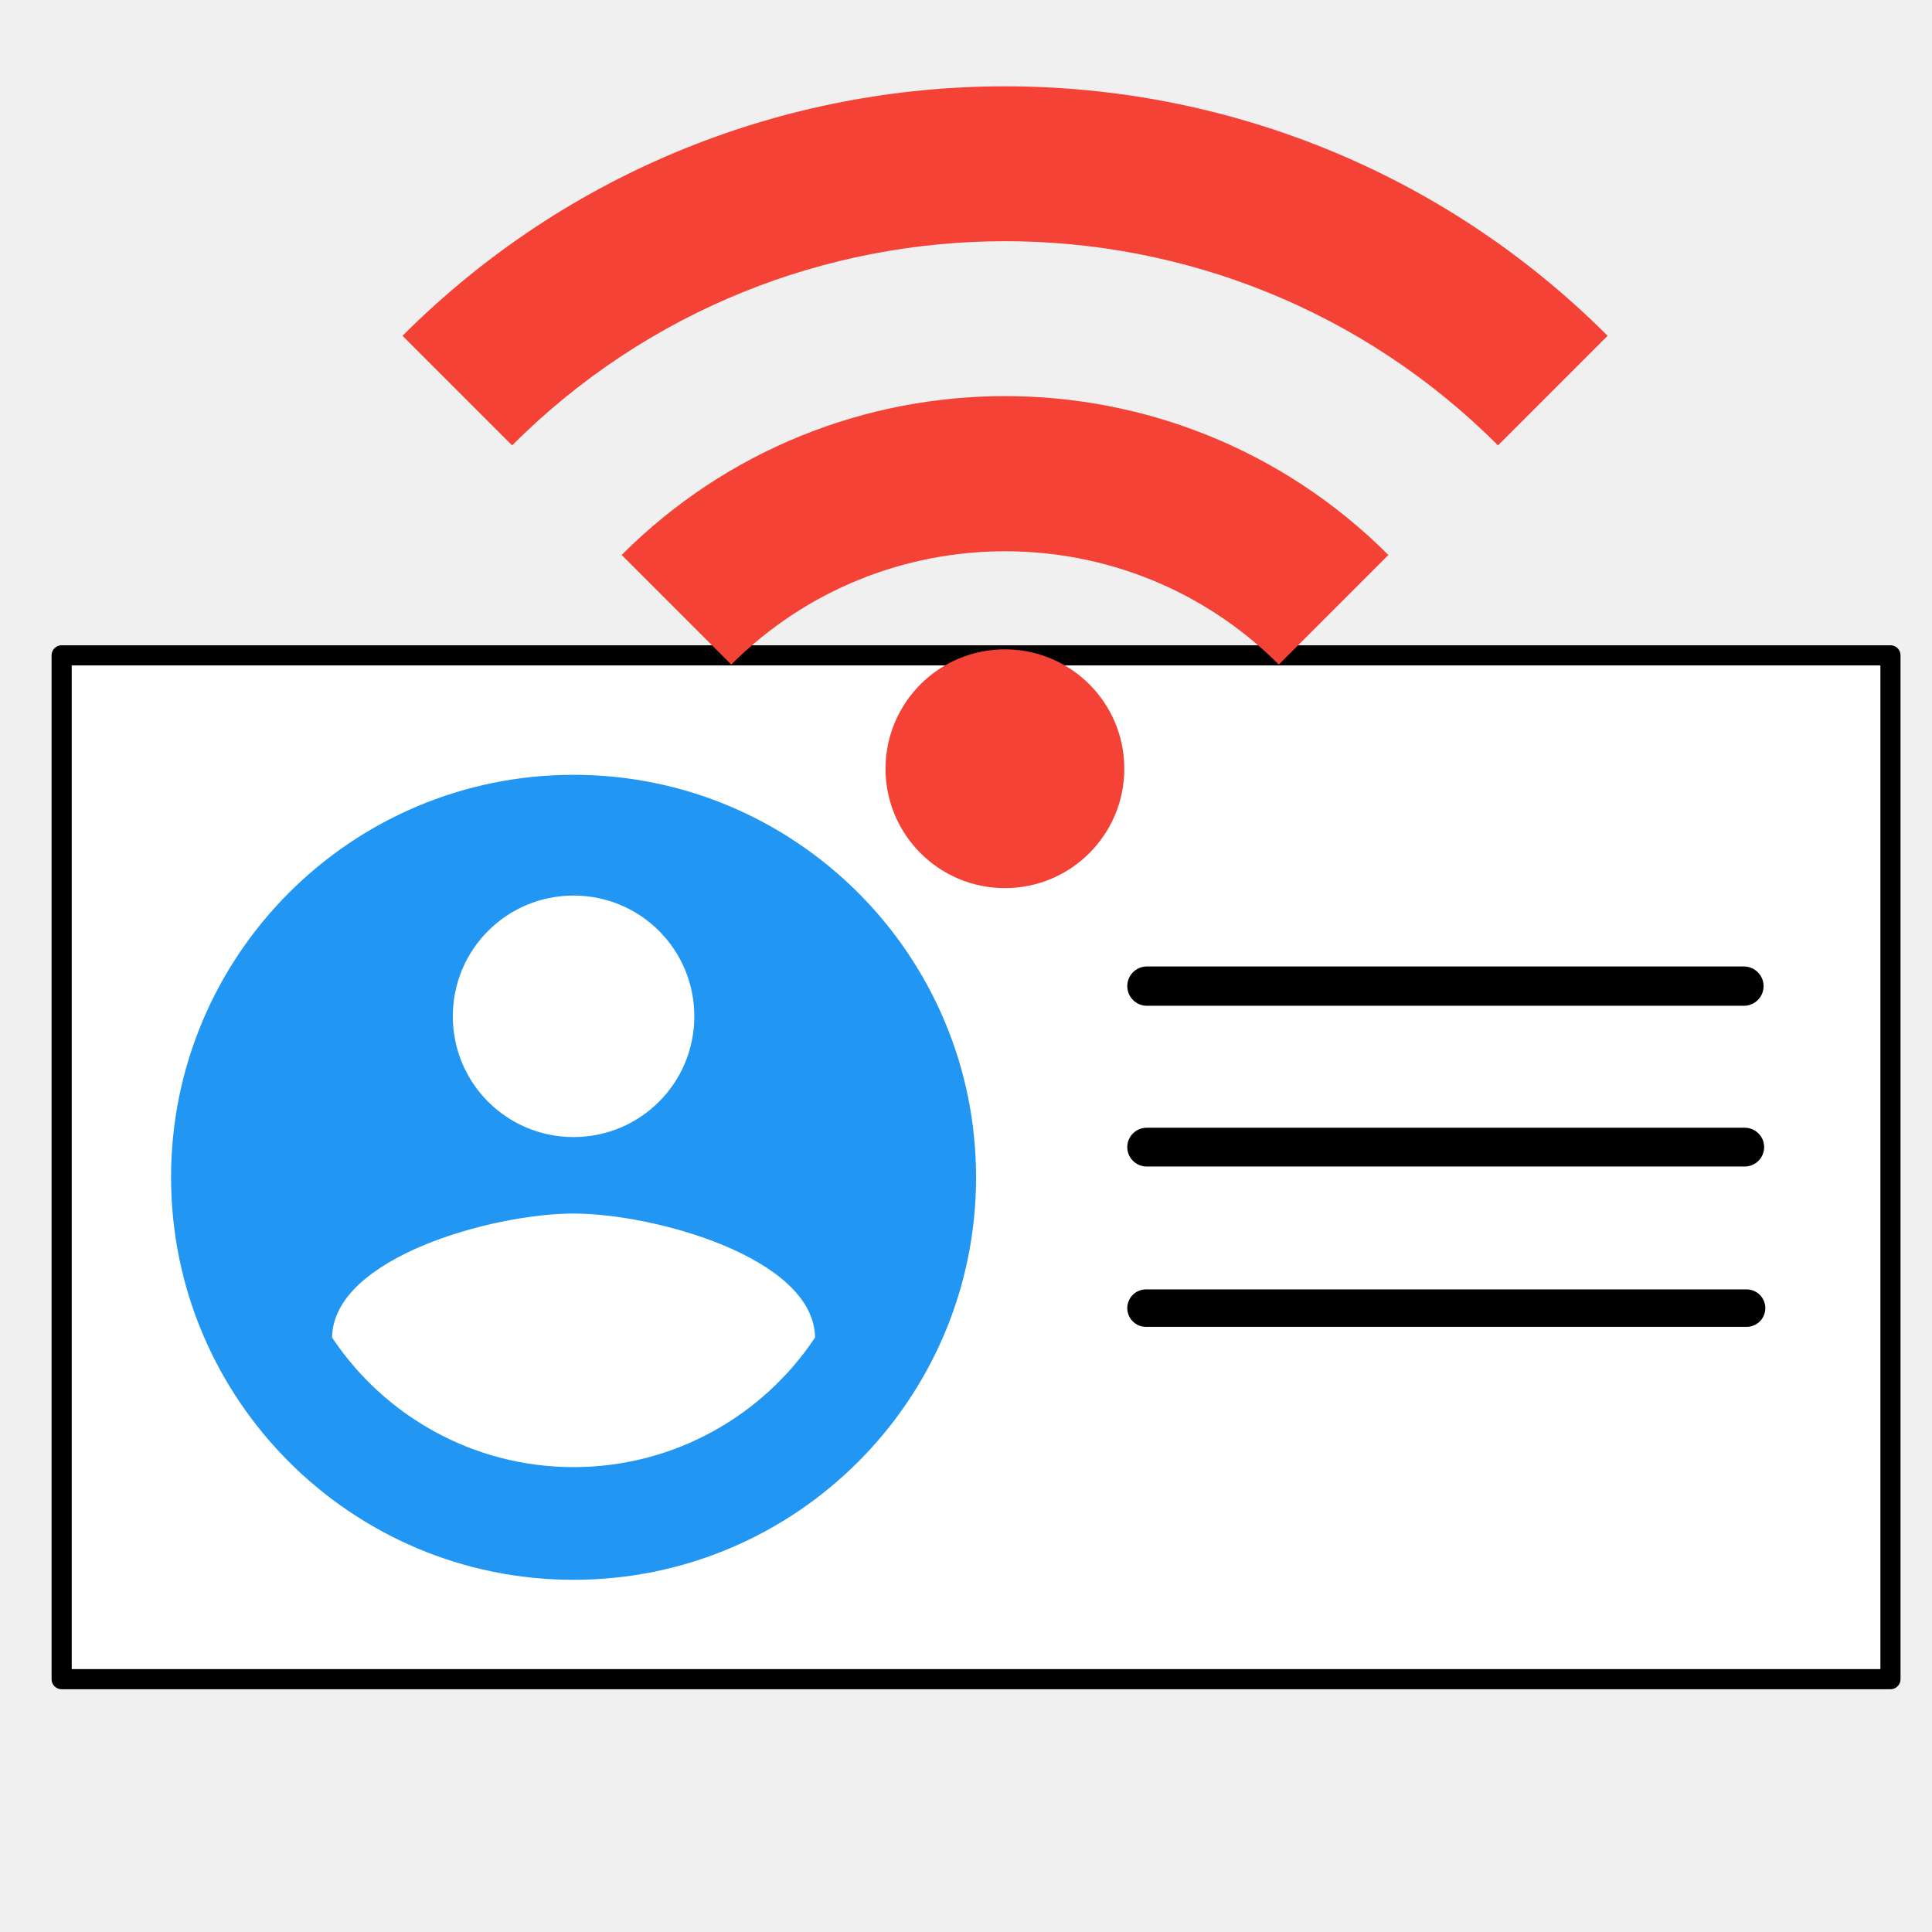
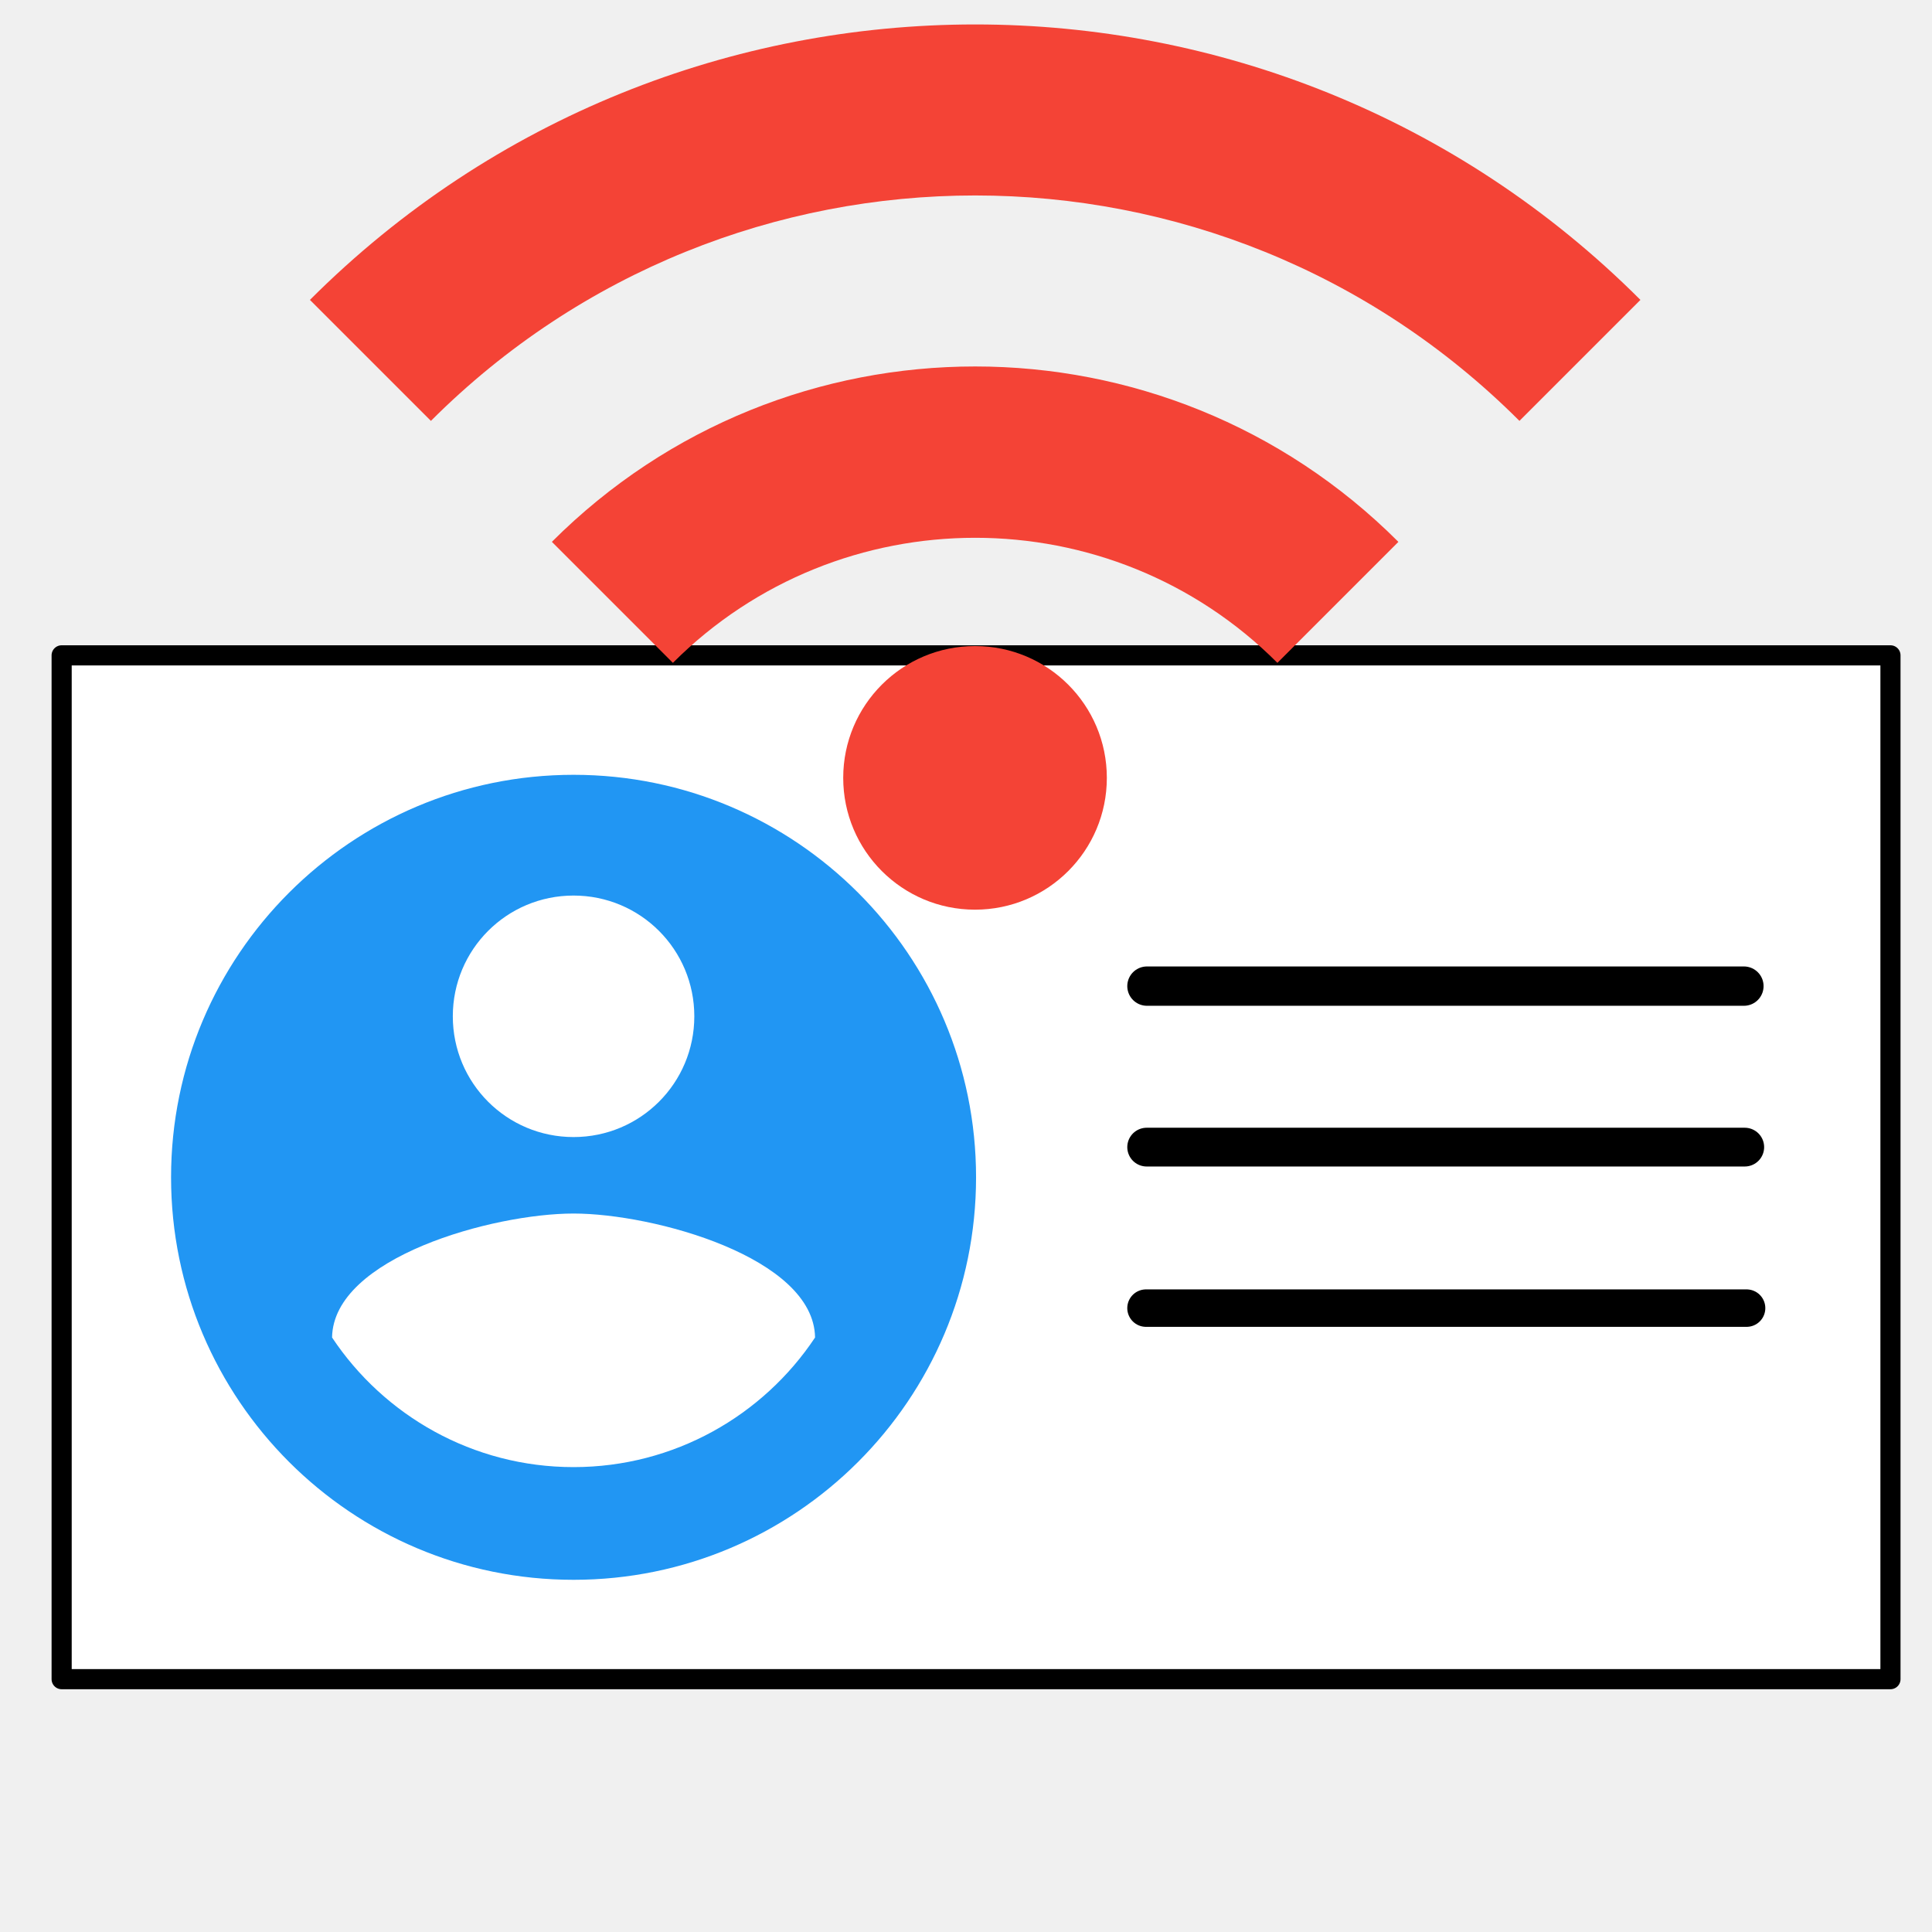
<svg xmlns="http://www.w3.org/2000/svg" width="96" height="96" viewBox="0 0 96 96" id="svg2" version="1.1">
  <defs id="defs4" />
  <g id="layer1" transform="translate(0,-956.3622)">
    <rect style="fill:#ffffff;fill-opacity:1;fill-rule:evenodd;stroke:#000000;stroke-width:1;stroke-linecap:butt;stroke-linejoin:round;stroke-miterlimit:4;stroke-dasharray:none;stroke-opacity:1" id="rect4615" width="90.873" height="50.873" x="3.063" y="988.926" />
    <path d="m 28.5,994.862 c -11.04,0 -20,8.96 -20,20 0,11.04 8.96,20 20,20 11.04,0 20,-8.96 20,-20 0,-11.04 -8.96,-20 -20,-20 z m 0,6 c 3.32,0 6,2.68 6,6 0,3.32 -2.68,6 -6,6 -3.32,0 -6,-2.68 -6,-6 0,-3.32 2.68,-6 6,-6 z m 0,28.4 c -5,0 -9.42,-2.56 -12,-6.44 0.06,-3.98 8,-6.16 12,-6.16 3.98,0 11.94,2.18 12,6.16 -2.58,3.88 -7,6.44 -12,6.44 z" id="path4548" style="fill:#2196f3" />
    <path style="fill:none;fill-rule:evenodd;stroke:#000000;stroke-width:1.954;stroke-linecap:round;stroke-linejoin:round;stroke-miterlimit:4;stroke-dasharray:none;stroke-opacity:1" d="m 56.991,1005.362 c 29.578,0 29.663,0 29.663,0" id="path6026" />
    <path style="fill:none;fill-rule:evenodd;stroke:#000000;stroke-width:1.926;stroke-linecap:round;stroke-linejoin:round;stroke-miterlimit:4;stroke-dasharray:none;stroke-opacity:1" d="m 56.977,1013.362 29.719,0" id="path6028" />
    <path style="fill:none;fill-rule:evenodd;stroke:#000000;stroke-width:1.861;stroke-linecap:round;stroke-linejoin:round;stroke-miterlimit:4;stroke-dasharray:none;stroke-opacity:1" d="m 56.944,1021.362 29.843,0" id="path6030" />
-     <g transform="matrix(2.721277,0,0,2.721277,17.27872,939.4919)" id="g6651">
-       <circle style="fill:#f44336" id="circle6088" r="2.18" cy="20.236" cx="12" />
-       <path style="fill:#f44336" id="path6090" d="m 1,12.331 2.001,2.001 c 4.971,-4.971 13.032,-4.971 18.003,0 l 2.001,-2.001 C 16.931,6.257 7.074,6.257 1,12.331 Z m 4.002,4.002 2.001,2.001 c 2.758,-2.758 7.241,-2.758 9.998,-10e-7 l 2.001,-2.001 c -3.868,-3.868 -10.133,-3.868 -14.001,-1e-6 z" />
+     <g id="g3349" transform="matrix(1.008186,0,0,1.008186,-4.763722,-7.118732)">
+       <g id="g6651" transform="matrix(2.980024,0,0,2.980024,17.01998,933.6919)">
+         <circle cx="12" cy="20.236" r="2.18" id="circle6088" style="fill:#f44336" />
+         <path d="m 1,12.331 2.001,2.001 c 4.971,-4.971 13.032,-4.971 18.003,0 l 2.001,-2.001 C 16.931,6.257 7.074,6.257 1,12.331 Z m 4.002,4.002 2.001,2.001 c 2.758,-2.758 7.241,-2.758 9.998,-10e-7 l 2.001,-2.001 c -3.868,-3.868 -10.133,-3.868 -14.001,-1e-6 z" id="path6090" style="fill:#f44336" />
+       </g>
    </g>
  </g>
</svg>
